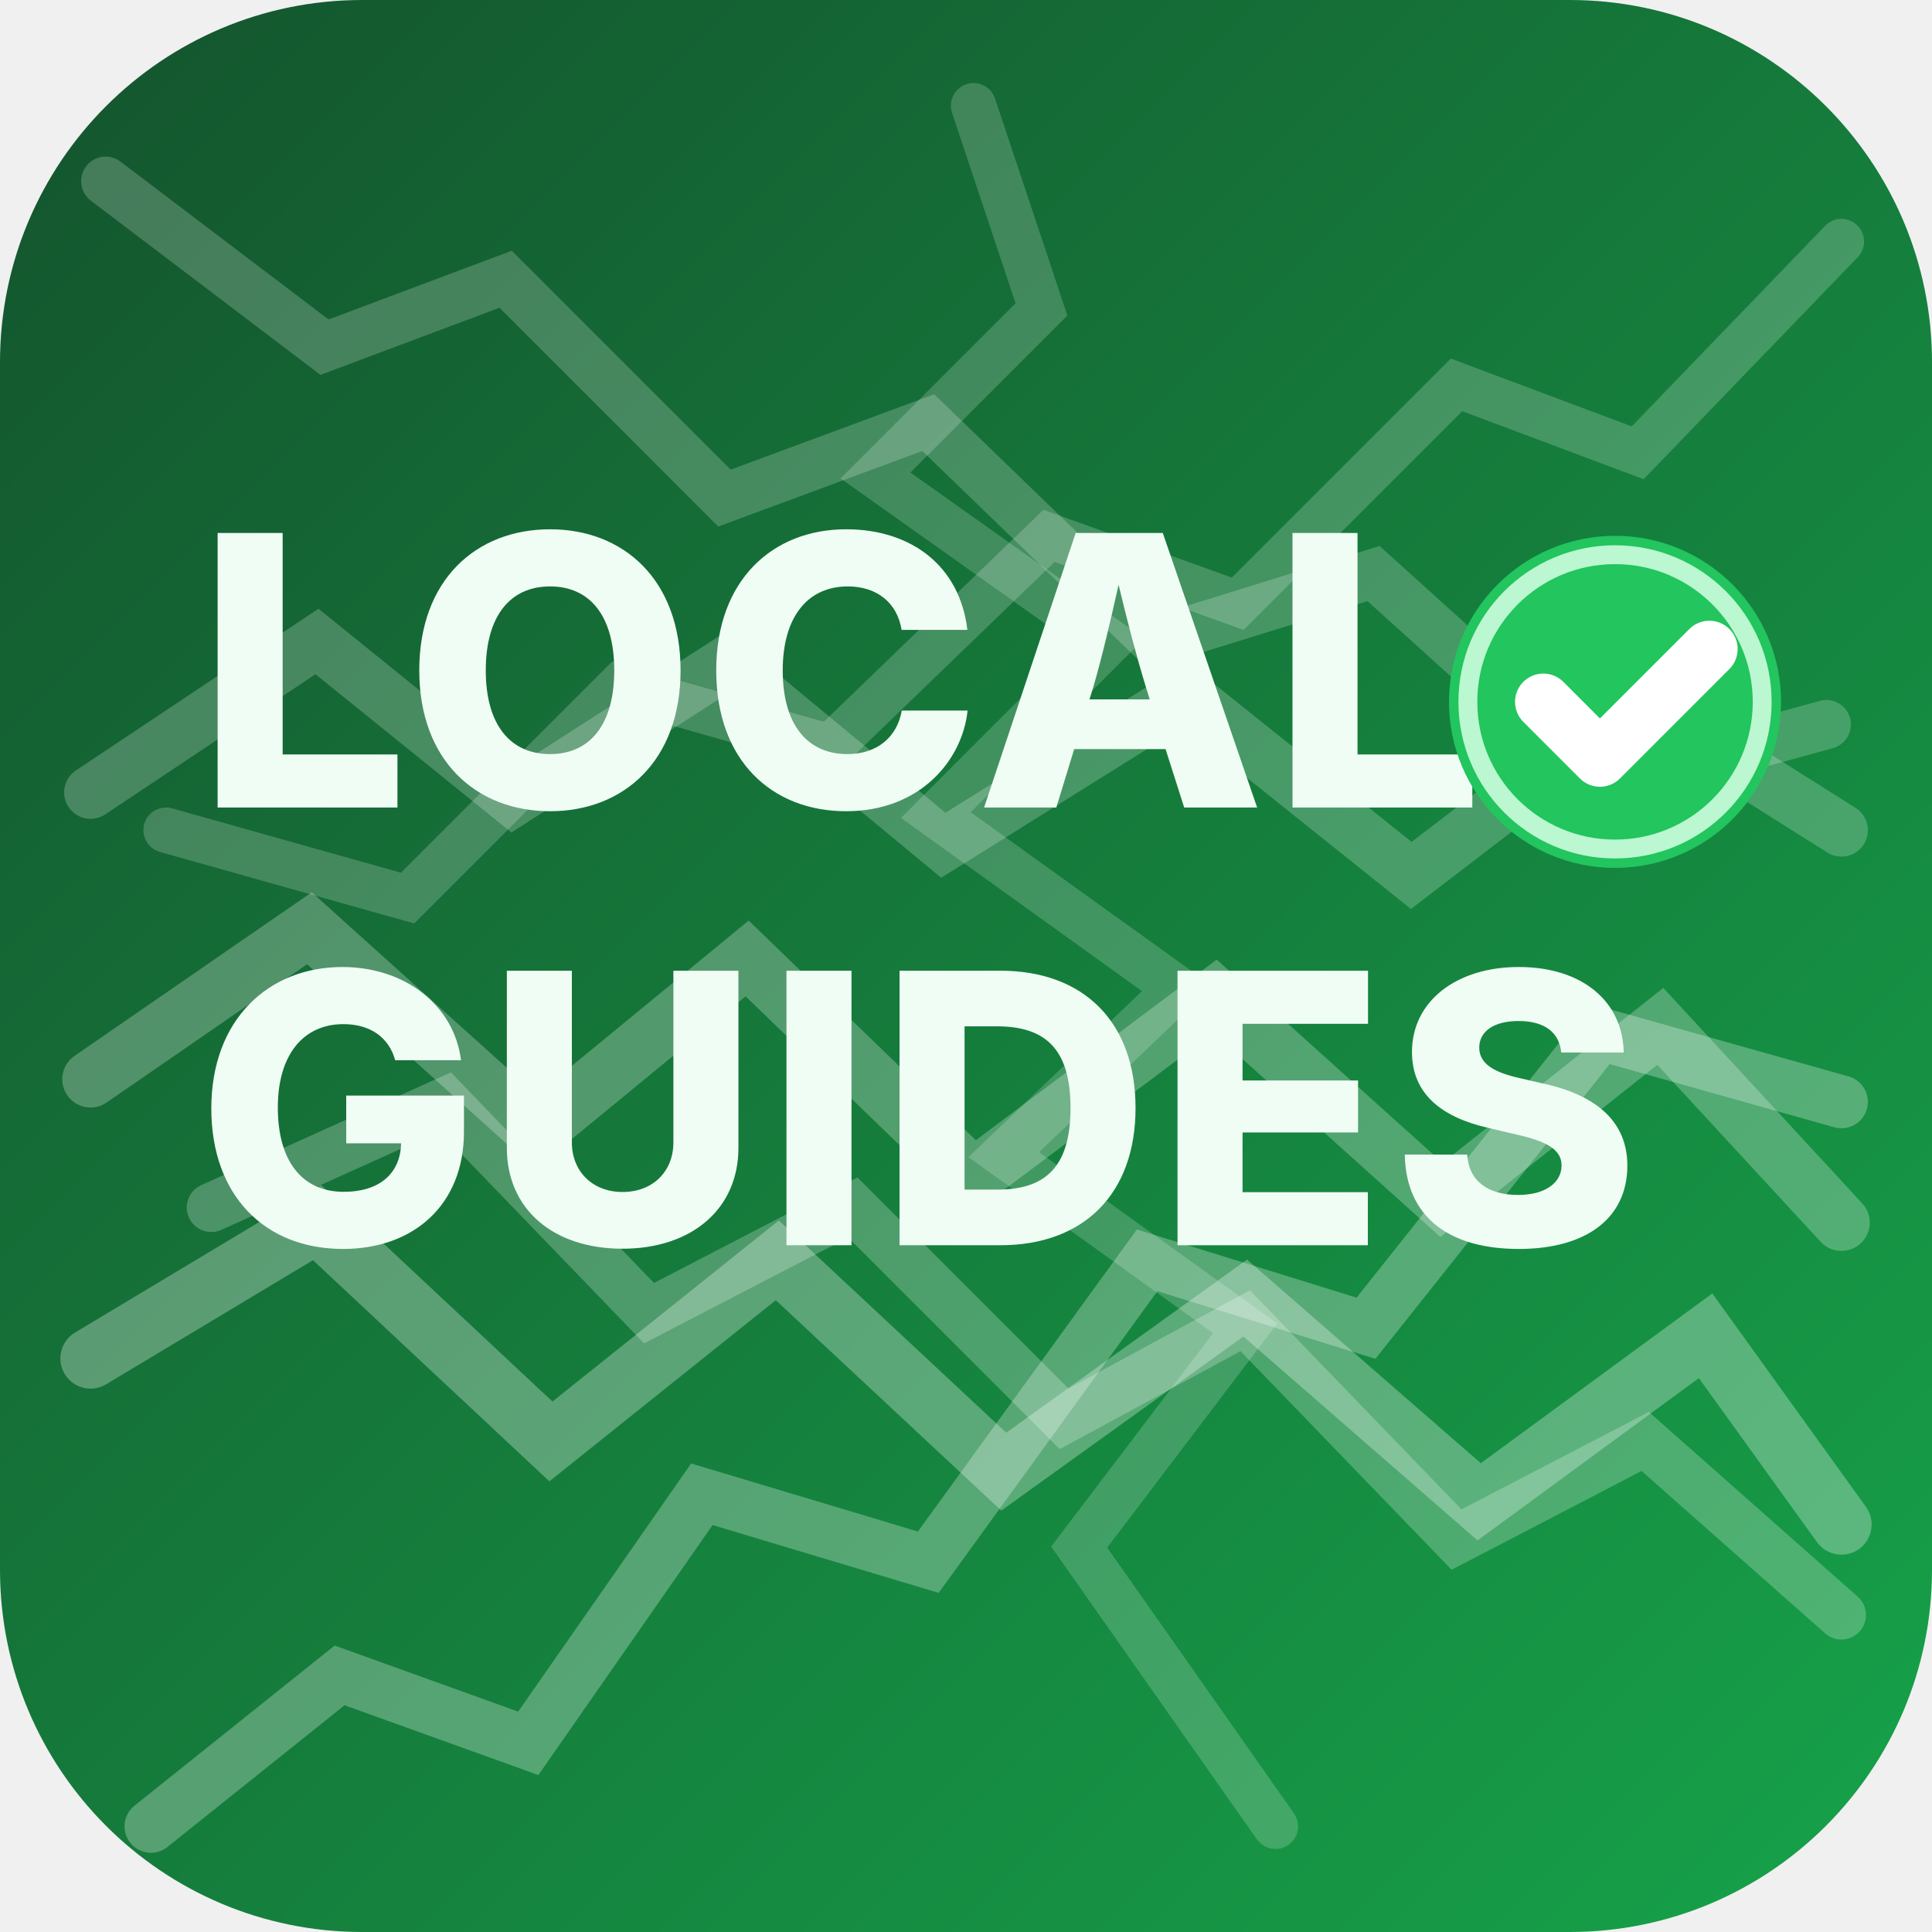
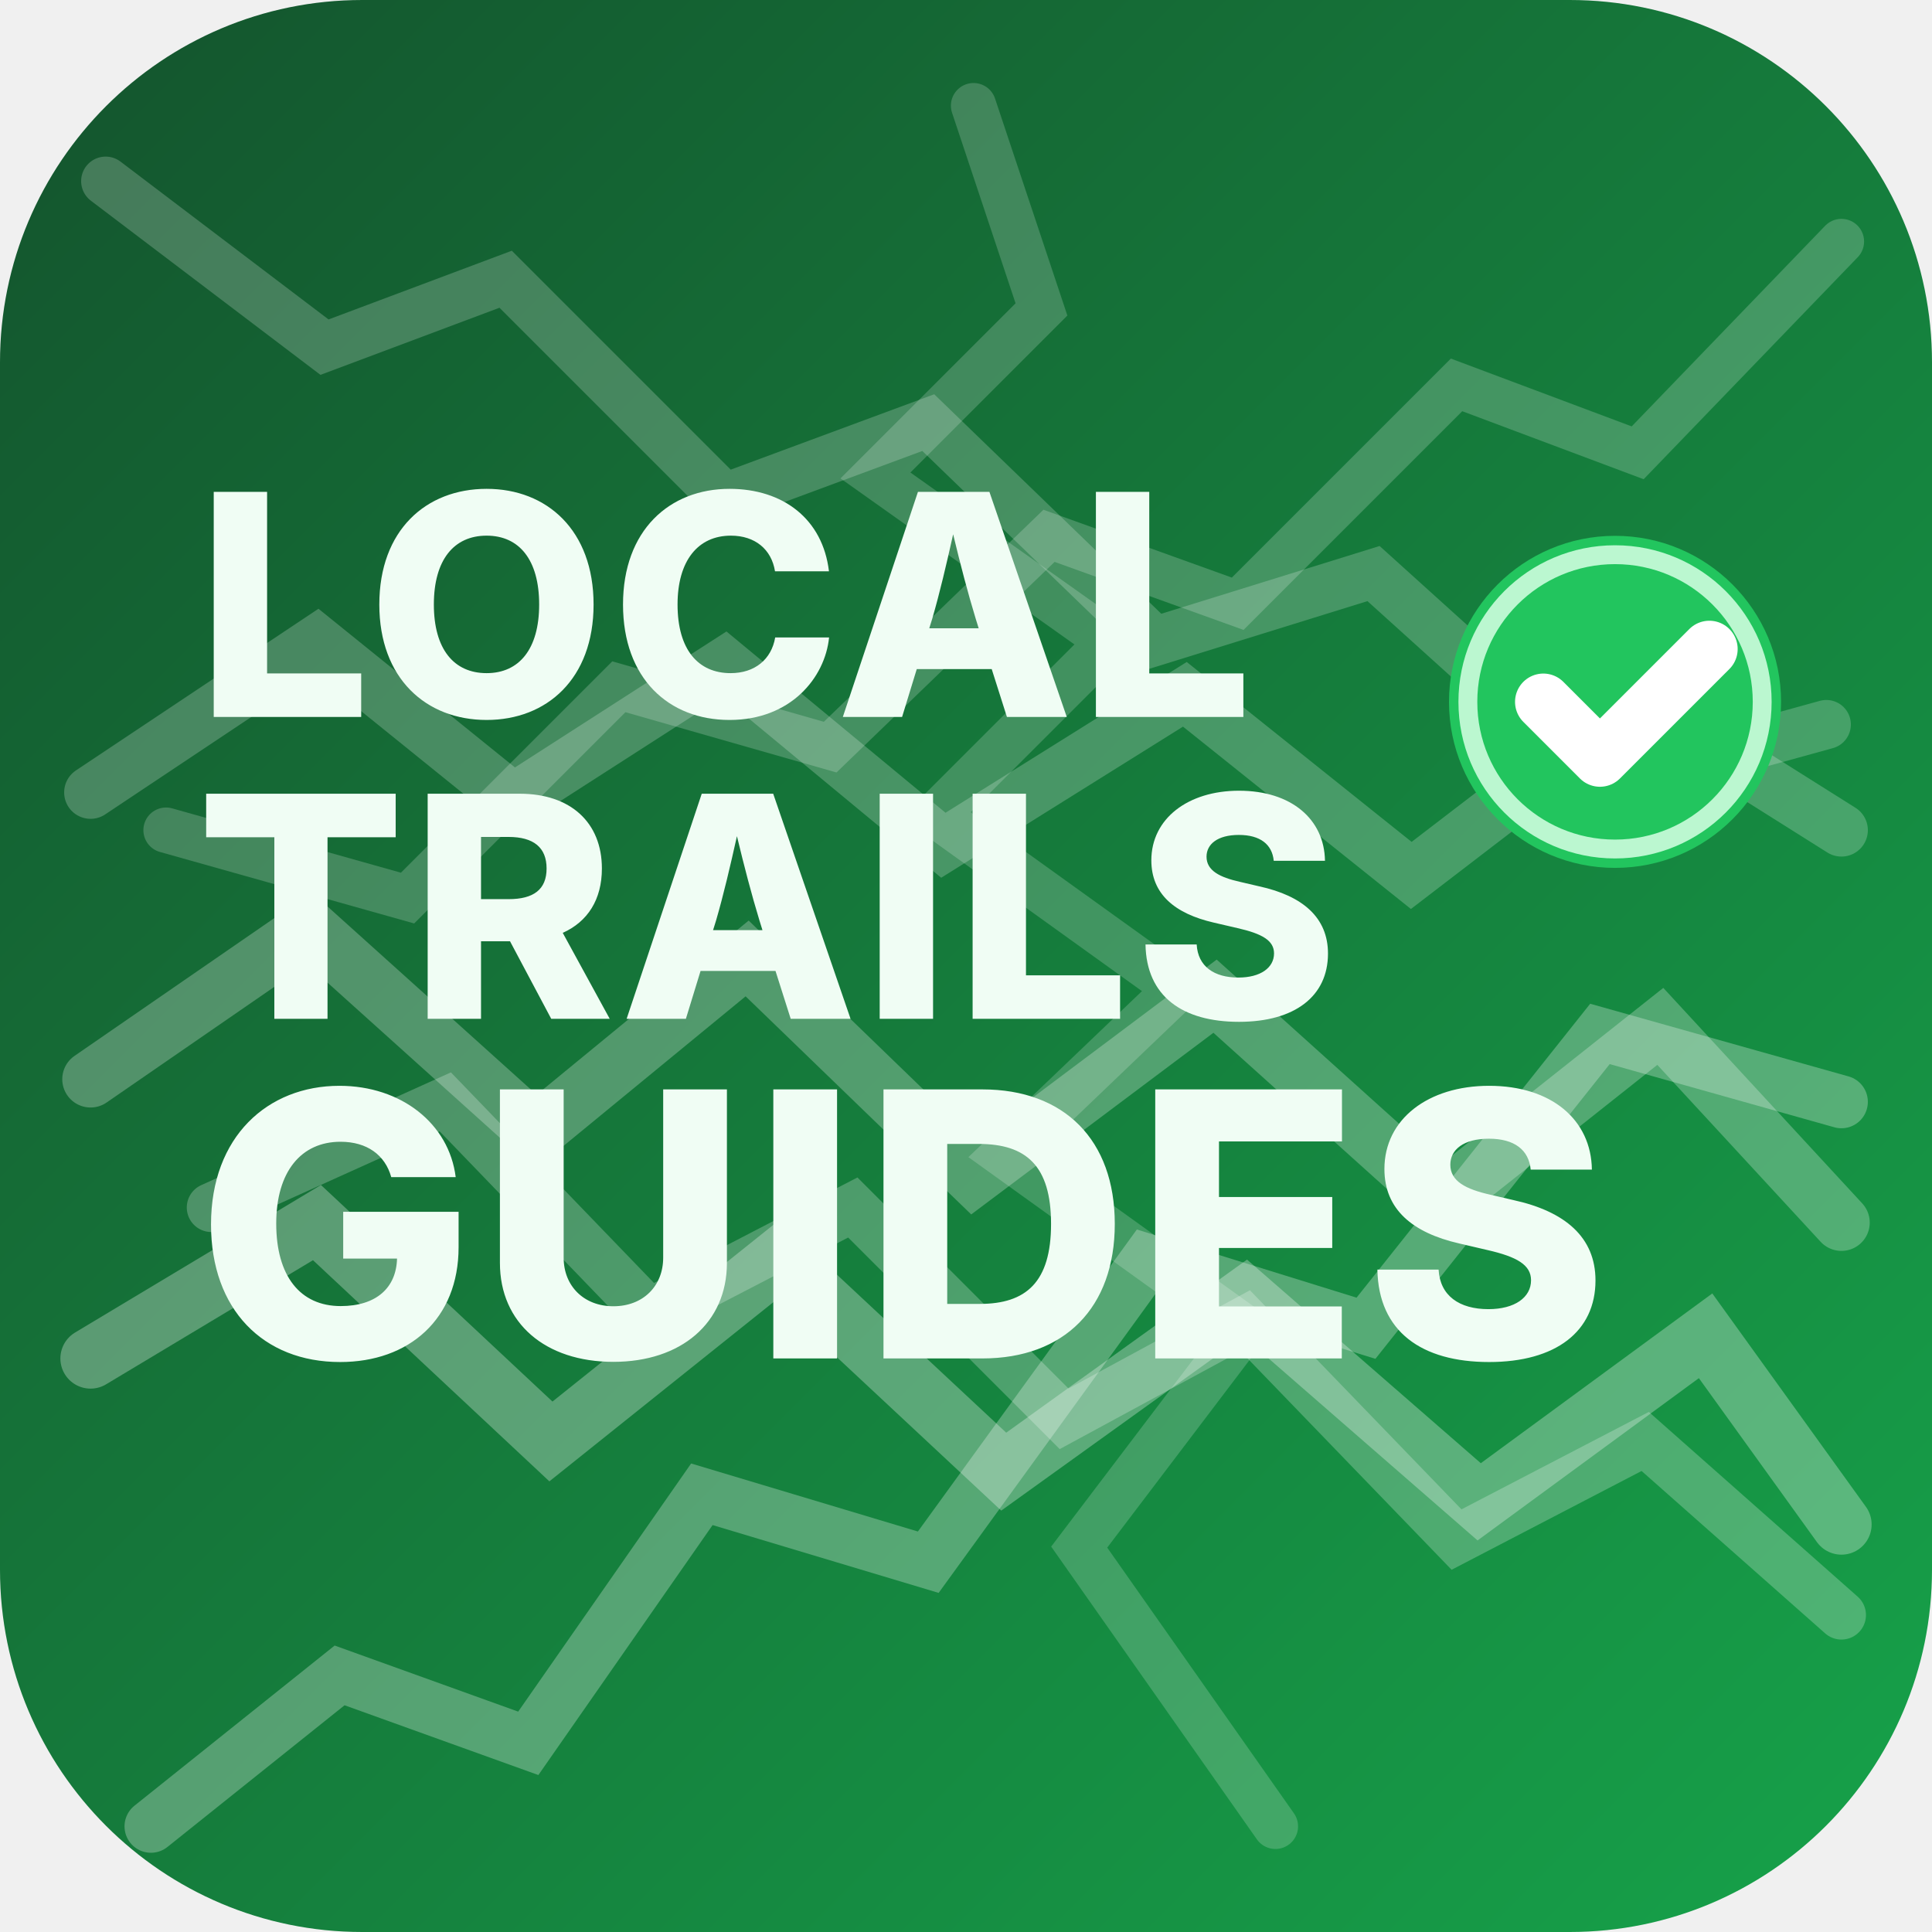
- <svg xmlns="http://www.w3.org/2000/svg" viewBox="0 0 512 512" role="img" aria-label="LOCAL GUIDES">
+ <svg xmlns="http://www.w3.org/2000/svg" viewBox="0 0 512 512" role="img" aria-label="LOCAL TRAILS GUIDES">
  <defs>
    <linearGradient id="bg" x1="0" x2="1" y1="0" y2="1">
      <stop offset="0%" stop-color="#14532d" />
      <stop offset="100%" stop-color="#16a34a" />
    </linearGradient>
  </defs>
  <rect width="512" height="512" rx="96" fill="url(#bg)" />
  <path d="M24 210L84 170L136 212L192 176L250 224L314 184L374 232L434 186L488 220" fill="none" stroke="#fff" stroke-opacity=".22" stroke-width="14" stroke-linecap="round" />
  <path d="M24 286L82 246L142 300L198 254L258 312L322 264L382 318L440 272L488 324" fill="none" stroke="#fff" stroke-opacity=".26" stroke-width="15" stroke-linecap="round" />
  <path d="M24 360L84 324L146 382L206 334L266 390L330 344L392 398L452 354L488 404" fill="none" stroke="#fff" stroke-opacity=".3" stroke-width="16" stroke-linecap="round" />
  <path d="M40 484L90 444L140 462L186 396L246 414L304 334L362 352L424 274L488 292" fill="none" stroke="#fff" stroke-opacity=".28" stroke-width="14" stroke-linecap="round" />
  <path d="M28 48L86 92L134 74L192 132L246 112L306 170L364 152L426 208L484 192" fill="none" stroke="#fff" stroke-opacity=".21" stroke-width="13" stroke-linecap="round" />
  <path d="M488 64L434 120L386 102L328 160L278 142L220 198L164 182L108 238L44 220" fill="none" stroke="#fff" stroke-opacity=".2" stroke-width="12" stroke-linecap="round" />
  <path d="M488 428L436 382L386 408L330 350L282 376L226 320L172 348L118 292L56 320" fill="none" stroke="#fff" stroke-opacity=".24" stroke-width="13" stroke-linecap="round" />
  <path d="M258 28L276 82L232 126L294 170L248 216L312 262L266 306L330 352L286 410L338 484" fill="none" stroke="#fff" stroke-opacity=".19" stroke-width="12" stroke-linecap="round" />
-   <g fill="#f0fdf4" font-family="Inter, Segoe UI, Arial, sans-serif" font-weight="800" letter-spacing="1.4">
-     <text x="52" y="214" font-size="100">LOCAL</text>
-     <text x="52" y="330" font-size="100">GUIDES</text>
+   <g fill="#f0fdf4" font-family="Inter, Segoe UI, Arial, sans-serif" font-weight="800" letter-spacing="1.2">
+     <text x="52" y="190" font-size="82">LOCAL</text>
+     <text x="52" y="270" font-size="82">TRAILS</text>
+     <text x="52" y="360" font-size="98">GUIDES</text>
  </g>
  <circle cx="428" cy="186" r="44" fill="#22c55e" />
  <circle cx="428" cy="186" r="39" fill="none" stroke="#bbf7d0" stroke-width="5" />
  <path d="M409 186l15 15 29-29" fill="none" stroke="#ffffff" stroke-width="15" stroke-linecap="round" stroke-linejoin="round" />
</svg>
